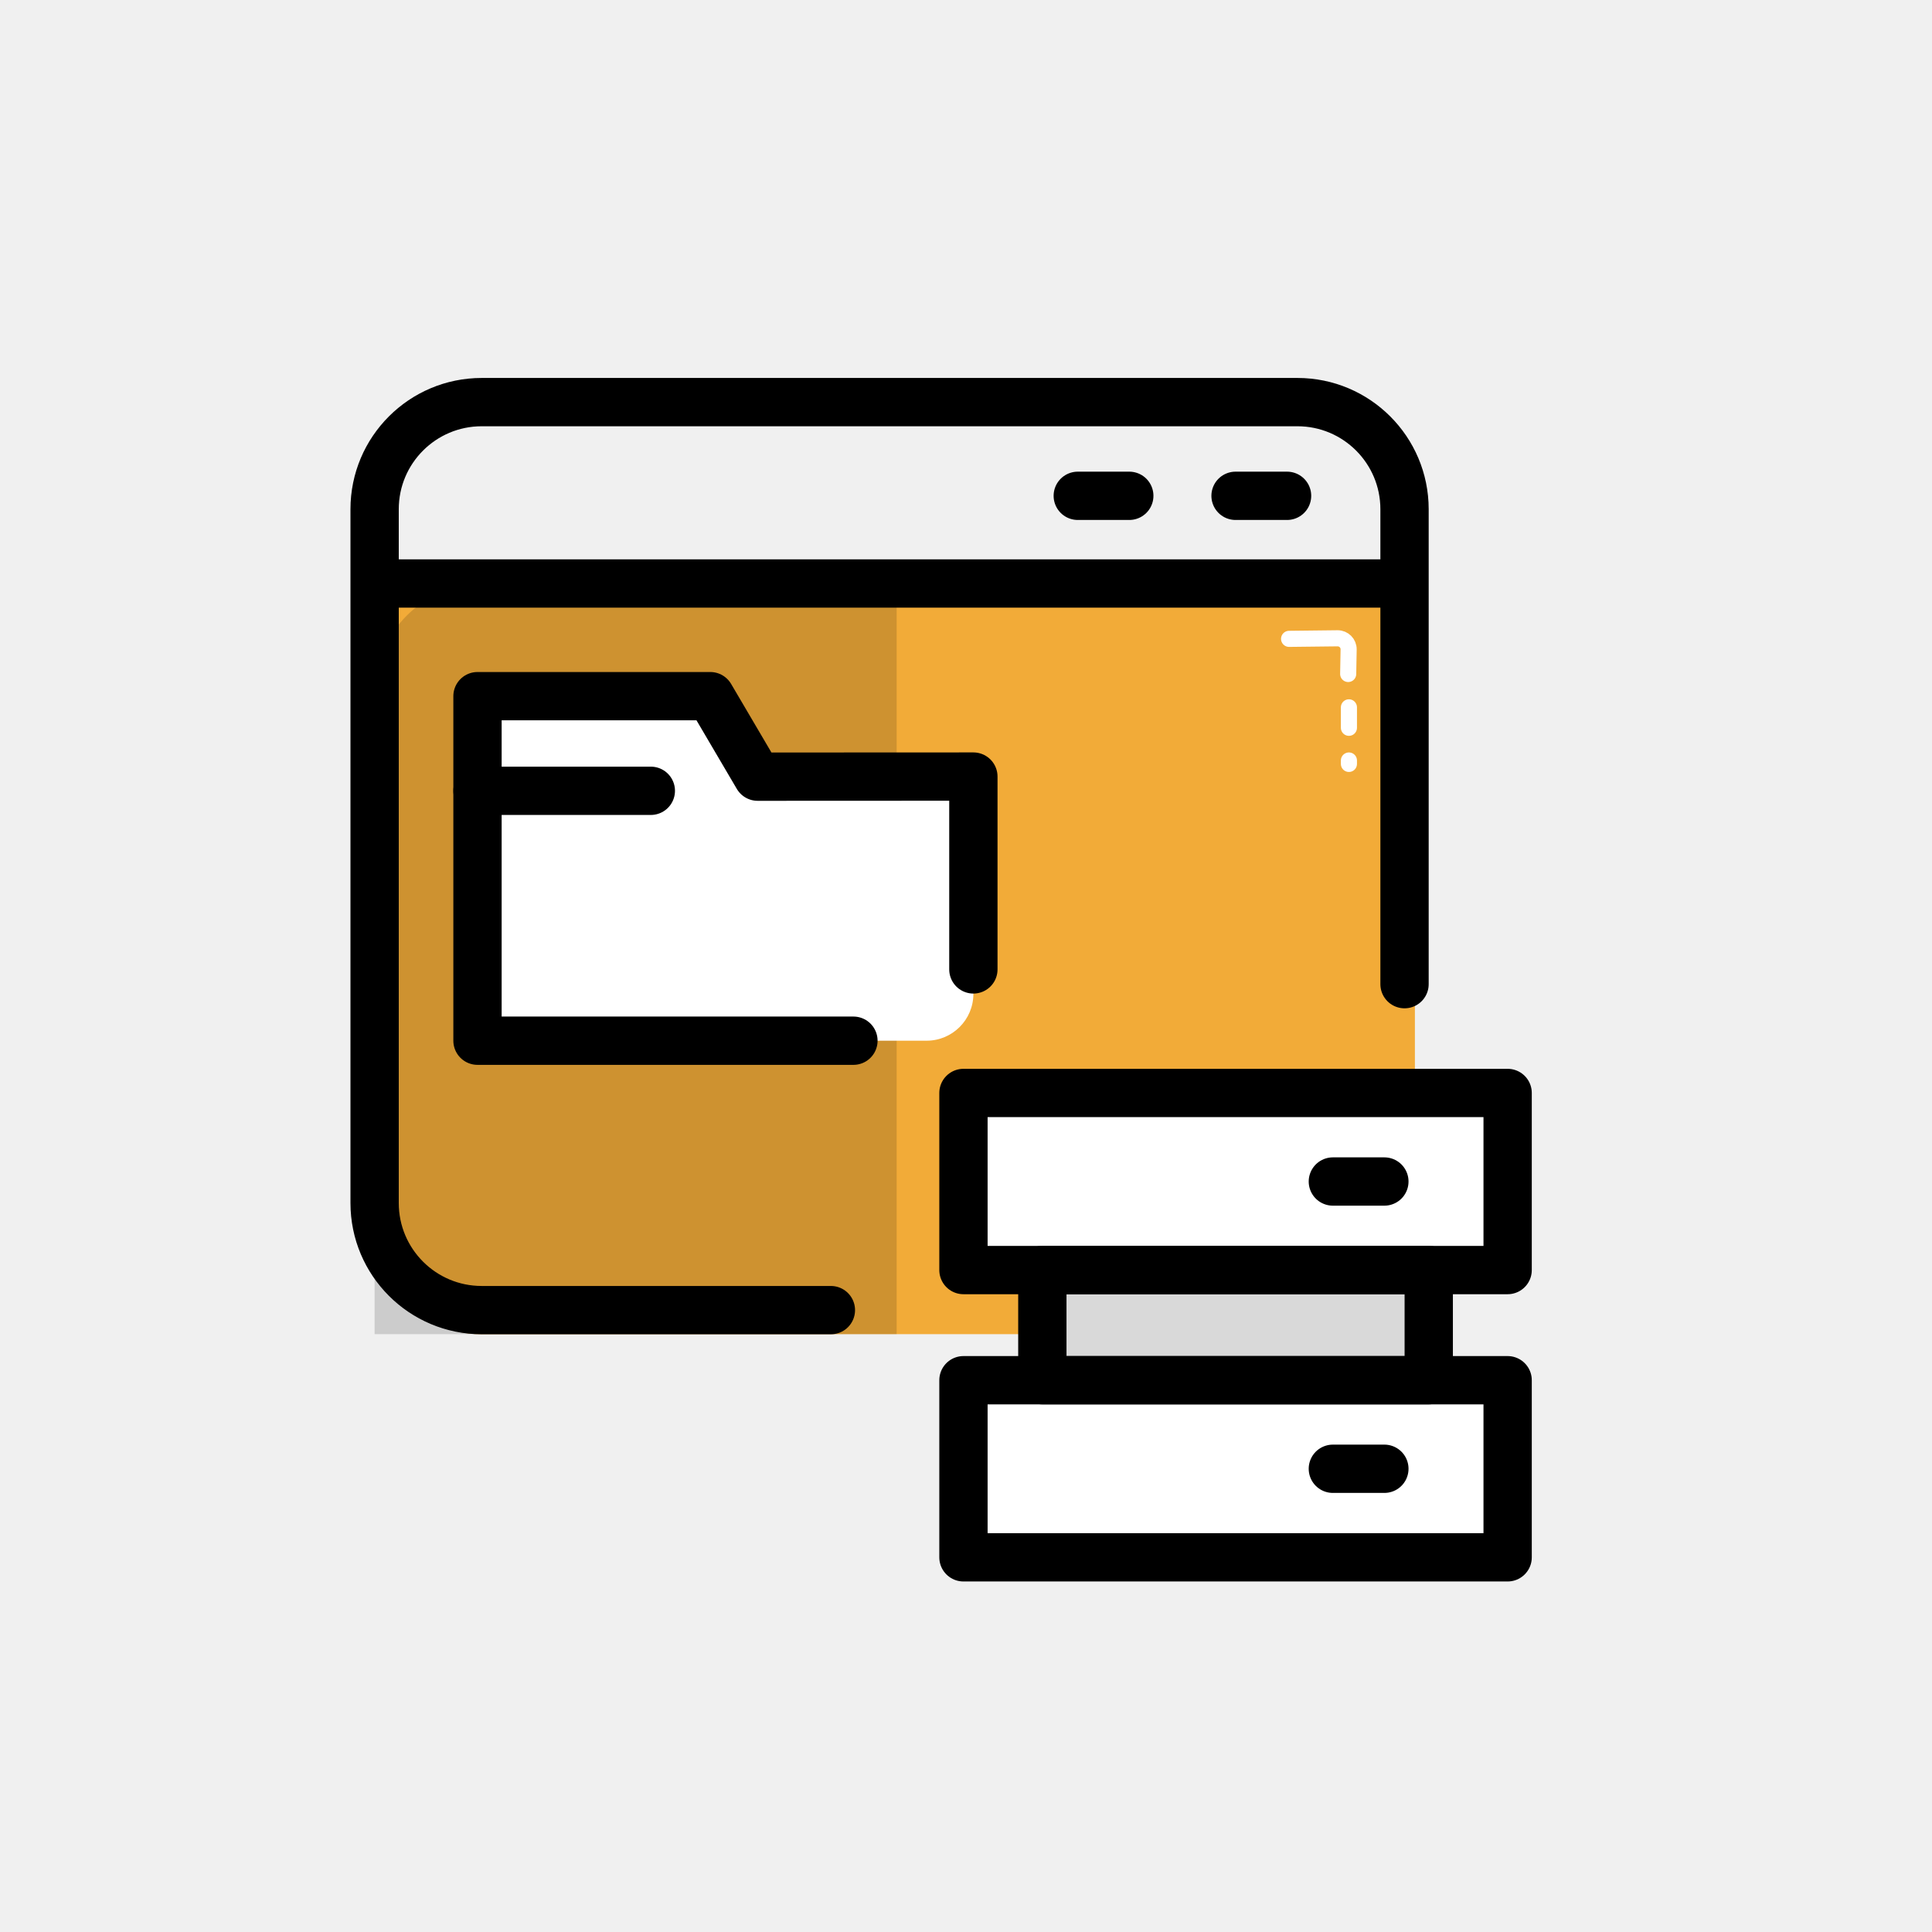
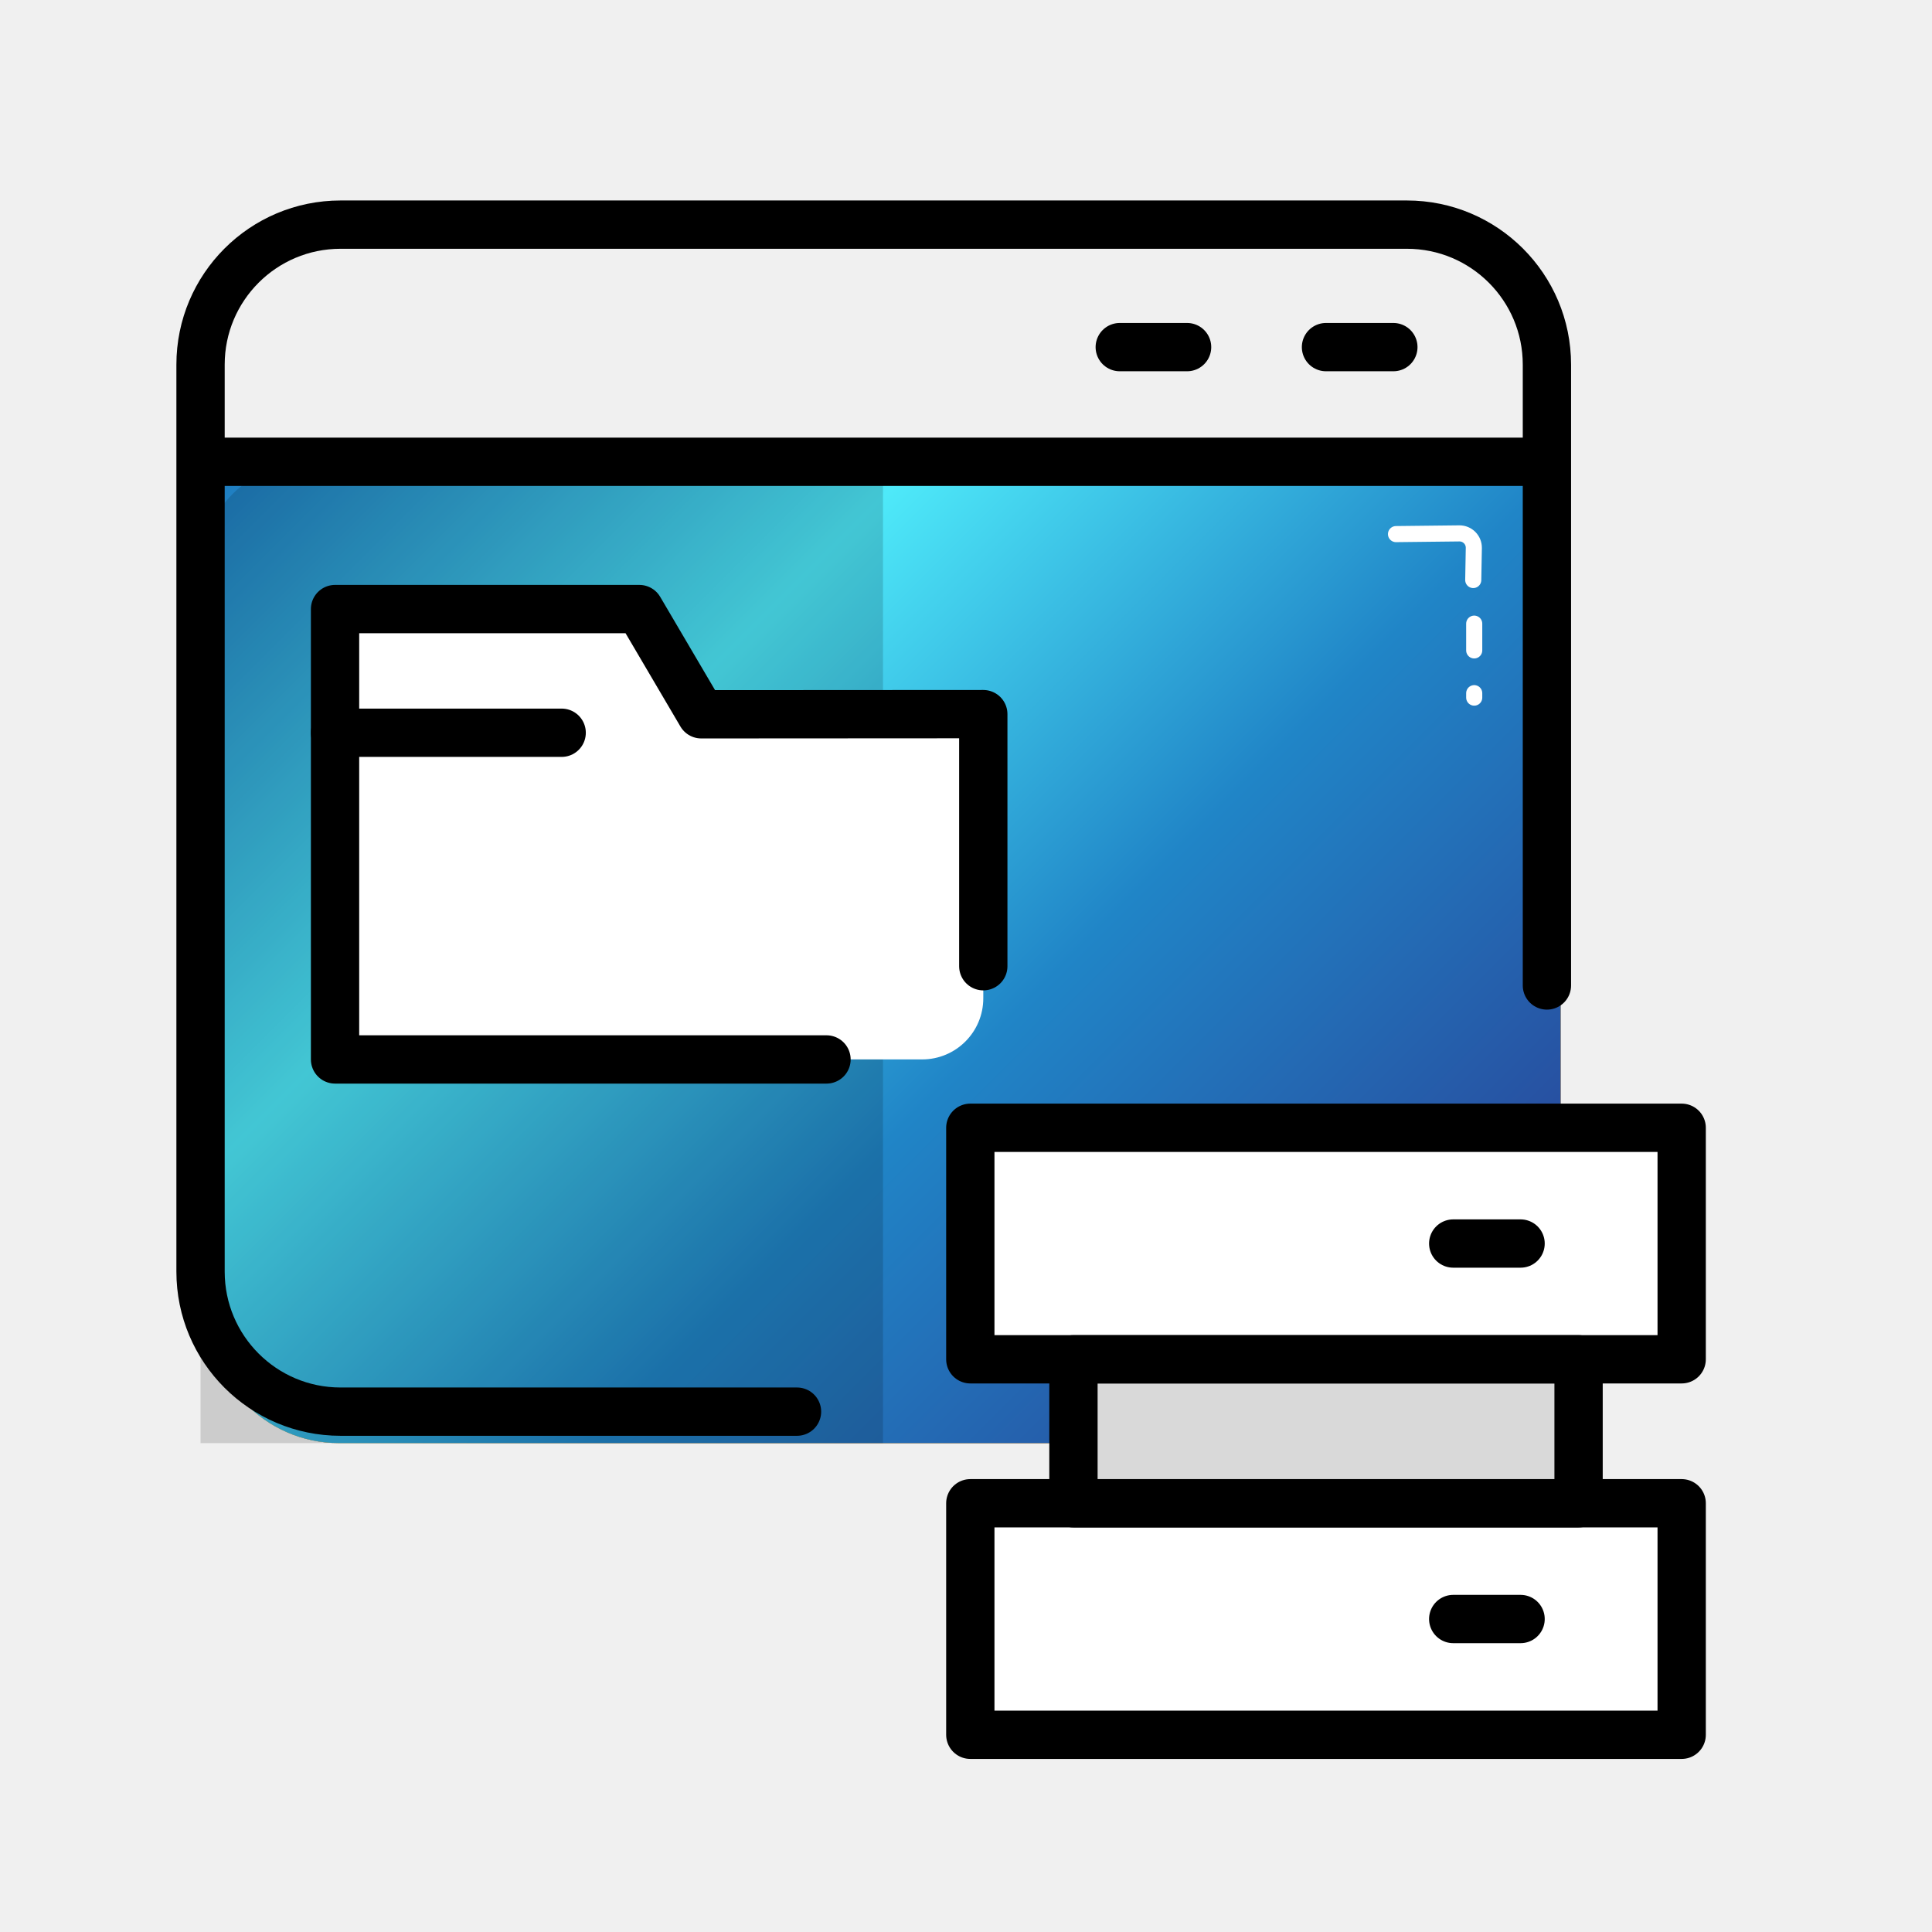
<svg xmlns="http://www.w3.org/2000/svg" viewBox="0 0 600 600">
-   <g id="color">
-     <path d="M117.52,185.66v195.92c0,18.09,14.17,32.76,31.66,32.76H407.75c17.48,0,31.66-14.67,31.66-32.76V185.66H117.52Z" style="fill:#f2ab38;" />
+   <defs>
+     <linearGradient id="Unbenannter_Verlauf_21" x1="100.45" y1="112.6" x2="447.99" y2="460.13" gradientUnits="userSpaceOnUse">
+       <stop offset="0" stop-color="#974619" />
+       <stop offset=".08" stop-color="#b26f49" />
+       <stop offset=".18" stop-color="#d7a58a" />
+       <stop offset=".26" stop-color="#efc7b2" />
+       <stop offset=".3" stop-color="#f8d5c2" />
+       <stop offset=".34" stop-color="#e9c3b0" />
+       <stop offset=".47" stop-color="#b98a74" />
+       <stop offset=".57" stop-color="#966049" />
+       <stop offset=".66" stop-color="#81462e" />
+       <stop offset=".71" stop-color="#793d25" />
+       <stop offset="1" stop-color="#6d3119" />
+     </linearGradient>
+     <linearGradient id="Unbenannter_Verlauf_18" x1="100.45" y1="112.6" x2="447.99" y2="460.13" gradientUnits="userSpaceOnUse">
+       <stop offset="0" stop-color="#9a9b9f" />
+       <stop offset=".31" stop-color="#fefefe" />
+       <stop offset=".38" stop-color="#e0e0e1" />
+       <stop offset=".47" stop-color="#c1c1c3" />
+       <stop offset=".54" stop-color="#adaeb0" />
+       <stop offset=".6" stop-color="#a7a8aa" />
+       <stop offset=".72" stop-color="#abacae" />
+       <stop offset=".86" stop-color="#b8b9bb" />
+       <stop offset="1" stop-color="#cdced0" />
+     </linearGradient>
+     <linearGradient id="Neues_Verlaufsfeld_1" x1="100.45" y1="112.6" x2="447.99" y2="460.13" gradientUnits="userSpaceOnUse">
+       <stop offset="0" stop-color="#a36d0a" />
+       <stop offset=".31" stop-color="#f8fb9f" />
+       <stop offset=".6" stop-color="#cf9618" />
+       <stop offset="1" stop-color="#a16705" />
+     </linearGradient>
+     <linearGradient id="Unbenannter_Verlauf_24" x1="100.45" y1="112.6" x2="447.99" y2="460.13" gradientUnits="userSpaceOnUse">
+       <stop offset="0" stop-color="#1d7abf" />
+       <stop offset=".31" stop-color="#4ee9f9" />
+       <stop offset=".6" stop-color="#2085c7" />
+       <stop offset="1" stop-color="#2a3b92" />
+     </linearGradient>
+   </defs>
+   <g id="lvl-1">
+     <path d="m63.83,149.22v256.11c0,23.65,18.53,42.83,41.39,42.83h338.02c22.86,0,41.39-19.17,41.39-42.83V149.22H63.83Z" style="fill:url(#Unbenannter_Verlauf_21);" />
  </g>
-   <g id="Ebene_2">
+   <g id="lvl-2">
+     <path d="m63.83,149.22v256.11c0,23.65,18.53,42.83,41.39,42.83h338.02c22.86,0,41.39-19.17,41.39-42.83V149.22H63.83Z" style="fill:url(#Unbenannter_Verlauf_18);" />
+   </g>
+   <g id="lvl-3">
+     <path d="m63.83,149.22v256.11c0,23.65,18.53,42.83,41.39,42.83h338.02c22.86,0,41.39-19.17,41.39-42.83V149.22H63.83Z" style="fill:url(#Neues_Verlaufsfeld_1);" />
+   </g>
+   <g id="lvl-max">
+     <path d="m63.83,149.22v256.11c0,23.65,18.53,42.83,41.39,42.83h338.02c22.86,0,41.39-19.17,41.39-42.83V149.22H63.83Z" style="fill:url(#Unbenannter_Verlauf_24);" />
+   </g>
+   <g id="icons">
    <g>
-       <path d="M258.04,406.87h-108.44c-18.37,0-33.26-14.89-33.26-33.26V158.14c0-18.37,14.89-33.26,33.26-33.26h253.33c18.37,0,33.26,14.89,33.26,33.26v147.5" style="fill:none; stroke:#000; stroke-linecap:round; stroke-linejoin:round; stroke-width:15px;" />
-       <path d="M150.39,181.21h128.07v233.13H116.33V215.27c0-18.8,15.26-34.06,34.06-34.06Z" style="opacity:.15;" />
-       <path d="M148.29,323.2v-107h72.3l14.7,25,67-.03v67.5c0,8.02-6.51,14.53-14.53,14.53H148.29Z" style="fill:#fff;" />
-       <line x1="148.29" y1="245.59" x2="202.12" y2="245.59" style="fill:none; stroke:#000; stroke-linecap:round; stroke-linejoin:round; stroke-width:15px;" />
-       <line x1="116.33" y1="181.21" x2="436.19" y2="181.21" style="fill:none; stroke:#000; stroke-miterlimit:10; stroke-width:15px;" />
-       <line x1="334.71" y1="153.98" x2="350.71" y2="153.98" style="fill:none; stroke:#000; stroke-linecap:round; stroke-linejoin:round; stroke-width:15px;" />
-       <line x1="383.71" y1="153.98" x2="399.71" y2="153.98" style="fill:none; stroke:#000; stroke-linecap:round; stroke-linejoin:round; stroke-width:15px;" />
-       <polygon points="468.21 394.43 468.21 339.43 299.21 339.43 299.21 394.43 323.71 394.43 323.71 428.64 299.21 428.64 299.21 483.64 468.21 483.64 468.21 428.64 443.71 428.64 443.71 394.43 468.21 394.43" style="fill:#fff;" />
-       <line x1="413.93" y1="366.93" x2="429.93" y2="366.93" style="fill:none; stroke:#000; stroke-linecap:round; stroke-linejoin:round; stroke-width:15px;" />
-       <rect x="299.21" y="339.43" width="169" height="55" style="fill:none; stroke:#000; stroke-linecap:round; stroke-linejoin:round; stroke-width:15px;" />
-       <line x1="413.93" y1="456.14" x2="429.93" y2="456.14" style="fill:none; stroke:#000; stroke-linecap:round; stroke-linejoin:round; stroke-width:15px;" />
-       <rect x="299.21" y="428.64" width="169" height="55" style="fill:none; stroke:#000; stroke-linecap:round; stroke-linejoin:round; stroke-width:15px;" />
-       <rect x="323.71" y="394.43" width="120" height="34.21" style="fill:none; stroke:#000; stroke-linecap:round; stroke-linejoin:round; stroke-width:15px;" />
-       <rect x="323.71" y="394.43" width="120" height="34.21" style="opacity:.15;" />
-       <polyline points="265.04 323.2 148.29 323.2 148.29 216.2 220.59 216.2 235.29 241.2 302.29 241.17 302.29 301.06" style="fill:none; stroke:#000; stroke-linecap:round; stroke-linejoin:round; stroke-width:15px;" />
+       <path d="m247.52,438.4H105.76c-24.02,0-43.48-19.47-43.48-43.48V113.24c0-24.02,19.47-43.48,43.48-43.48h331.17c24.02,0,43.48,19.47,43.48,43.48v192.81" style="fill:none; stroke:#000; stroke-linecap:round; stroke-linejoin:round; stroke-width:15px;" />
+       <path d="m96.34,143.41h177.88v304.76H62.28V177.47c0-18.8,15.26-34.06,34.06-34.06Z" style="opacity:.15;" />
+       <path d="m104.05,329.02v-139.88h94.51l19.22,32.68,87.59-.05v88.25c0,10.49-8.5,18.99-18.99,18.99H104.05Z" style="fill:#fff;" />
+       <line x1="104.05" y1="227.56" x2="174.43" y2="227.56" style="fill:none; stroke:#000; stroke-linecap:round; stroke-linejoin:round; stroke-width:15px;" />
+       <line x1="62.28" y1="143.41" x2="480.41" y2="143.41" style="fill:none; stroke:#000; stroke-miterlimit:10; stroke-width:15px;" />
+       <line x1="347.75" y1="107.8" x2="368.66" y2="107.8" style="fill:none; stroke:#000; stroke-linecap:round; stroke-linejoin:round; stroke-width:15px;" />
+       <line x1="411.8" y1="107.8" x2="432.72" y2="107.8" style="fill:none; stroke:#000; stroke-linecap:round; stroke-linejoin:round; stroke-width:15px;" />
+       <polygon points="522.26 422.14 522.26 350.24 301.34 350.24 301.34 422.14 333.37 422.14 333.37 466.85 301.34 466.85 301.34 538.75 522.26 538.75 522.26 466.85 490.24 466.85 490.24 422.14 522.26 422.14" style="fill:#fff;" />
+       <line x1="451.31" y1="386.19" x2="472.23" y2="386.19" style="fill:none; stroke:#000; stroke-linecap:round; stroke-linejoin:round; stroke-width:15px;" />
+       <rect x="301.34" y="350.24" width="220.92" height="71.9" style="fill:none; stroke:#000; stroke-linecap:round; stroke-linejoin:round; stroke-width:15px;" />
+       <line x1="451.31" y1="502.8" x2="472.23" y2="502.8" style="fill:none; stroke:#000; stroke-linecap:round; stroke-linejoin:round; stroke-width:15px;" />
+       <rect x="301.34" y="466.85" width="220.92" height="71.9" style="fill:none; stroke:#000; stroke-linecap:round; stroke-linejoin:round; stroke-width:15px;" />
+       <rect x="333.37" y="422.14" width="156.87" height="44.72" style="fill:none; stroke:#000; stroke-linecap:round; stroke-linejoin:round; stroke-width:15px;" />
+       <rect x="333.37" y="422.14" width="156.87" height="44.72" style="opacity:.15;" />
+       <polyline points="256.68 329.02 104.05 329.02 104.05 189.15 198.56 189.15 217.78 221.83 305.37 221.78 305.37 300.07" style="fill:none; stroke:#000; stroke-linecap:round; stroke-linejoin:round; stroke-width:15px;" />
    </g>
  </g>
-   <g id="Ebene_4">
+   <g id="highlights">
    <g>
-       <line x1="418.92" y1="219.67" x2="418.92" y2="226.02" style="fill:none; stroke:#fff; stroke-linecap:round; stroke-linejoin:round; stroke-width:5px;" />
-       <path d="M400.34,198.4l15.04-.17c1.92-.02,3.48,1.54,3.45,3.46l-.14,7.62" style="fill:none; stroke:#fff; stroke-linecap:round; stroke-linejoin:round; stroke-width:5px;" />
-       <line x1="418.92" y1="236.18" x2="418.92" y2="237.24" style="fill:none; stroke:#fff; stroke-linecap:round; stroke-linejoin:round; stroke-width:5px;" />
+       <line x1="457.83" y1="193.68" x2="457.83" y2="201.99" style="fill:none; stroke:#fff; stroke-linecap:round; stroke-linejoin:round; stroke-width:5px;" />
+       <path d="m433.54,165.87l19.66-.22c2.51-.03,4.55,2.01,4.51,4.52l-.18,9.96" style="fill:none; stroke:#fff; stroke-linecap:round; stroke-linejoin:round; stroke-width:5px;" />
+       <line x1="457.83" y1="215.27" x2="457.83" y2="216.65" style="fill:none; stroke:#fff; stroke-linecap:round; stroke-linejoin:round; stroke-width:5px;" />
    </g>
  </g>
</svg>
